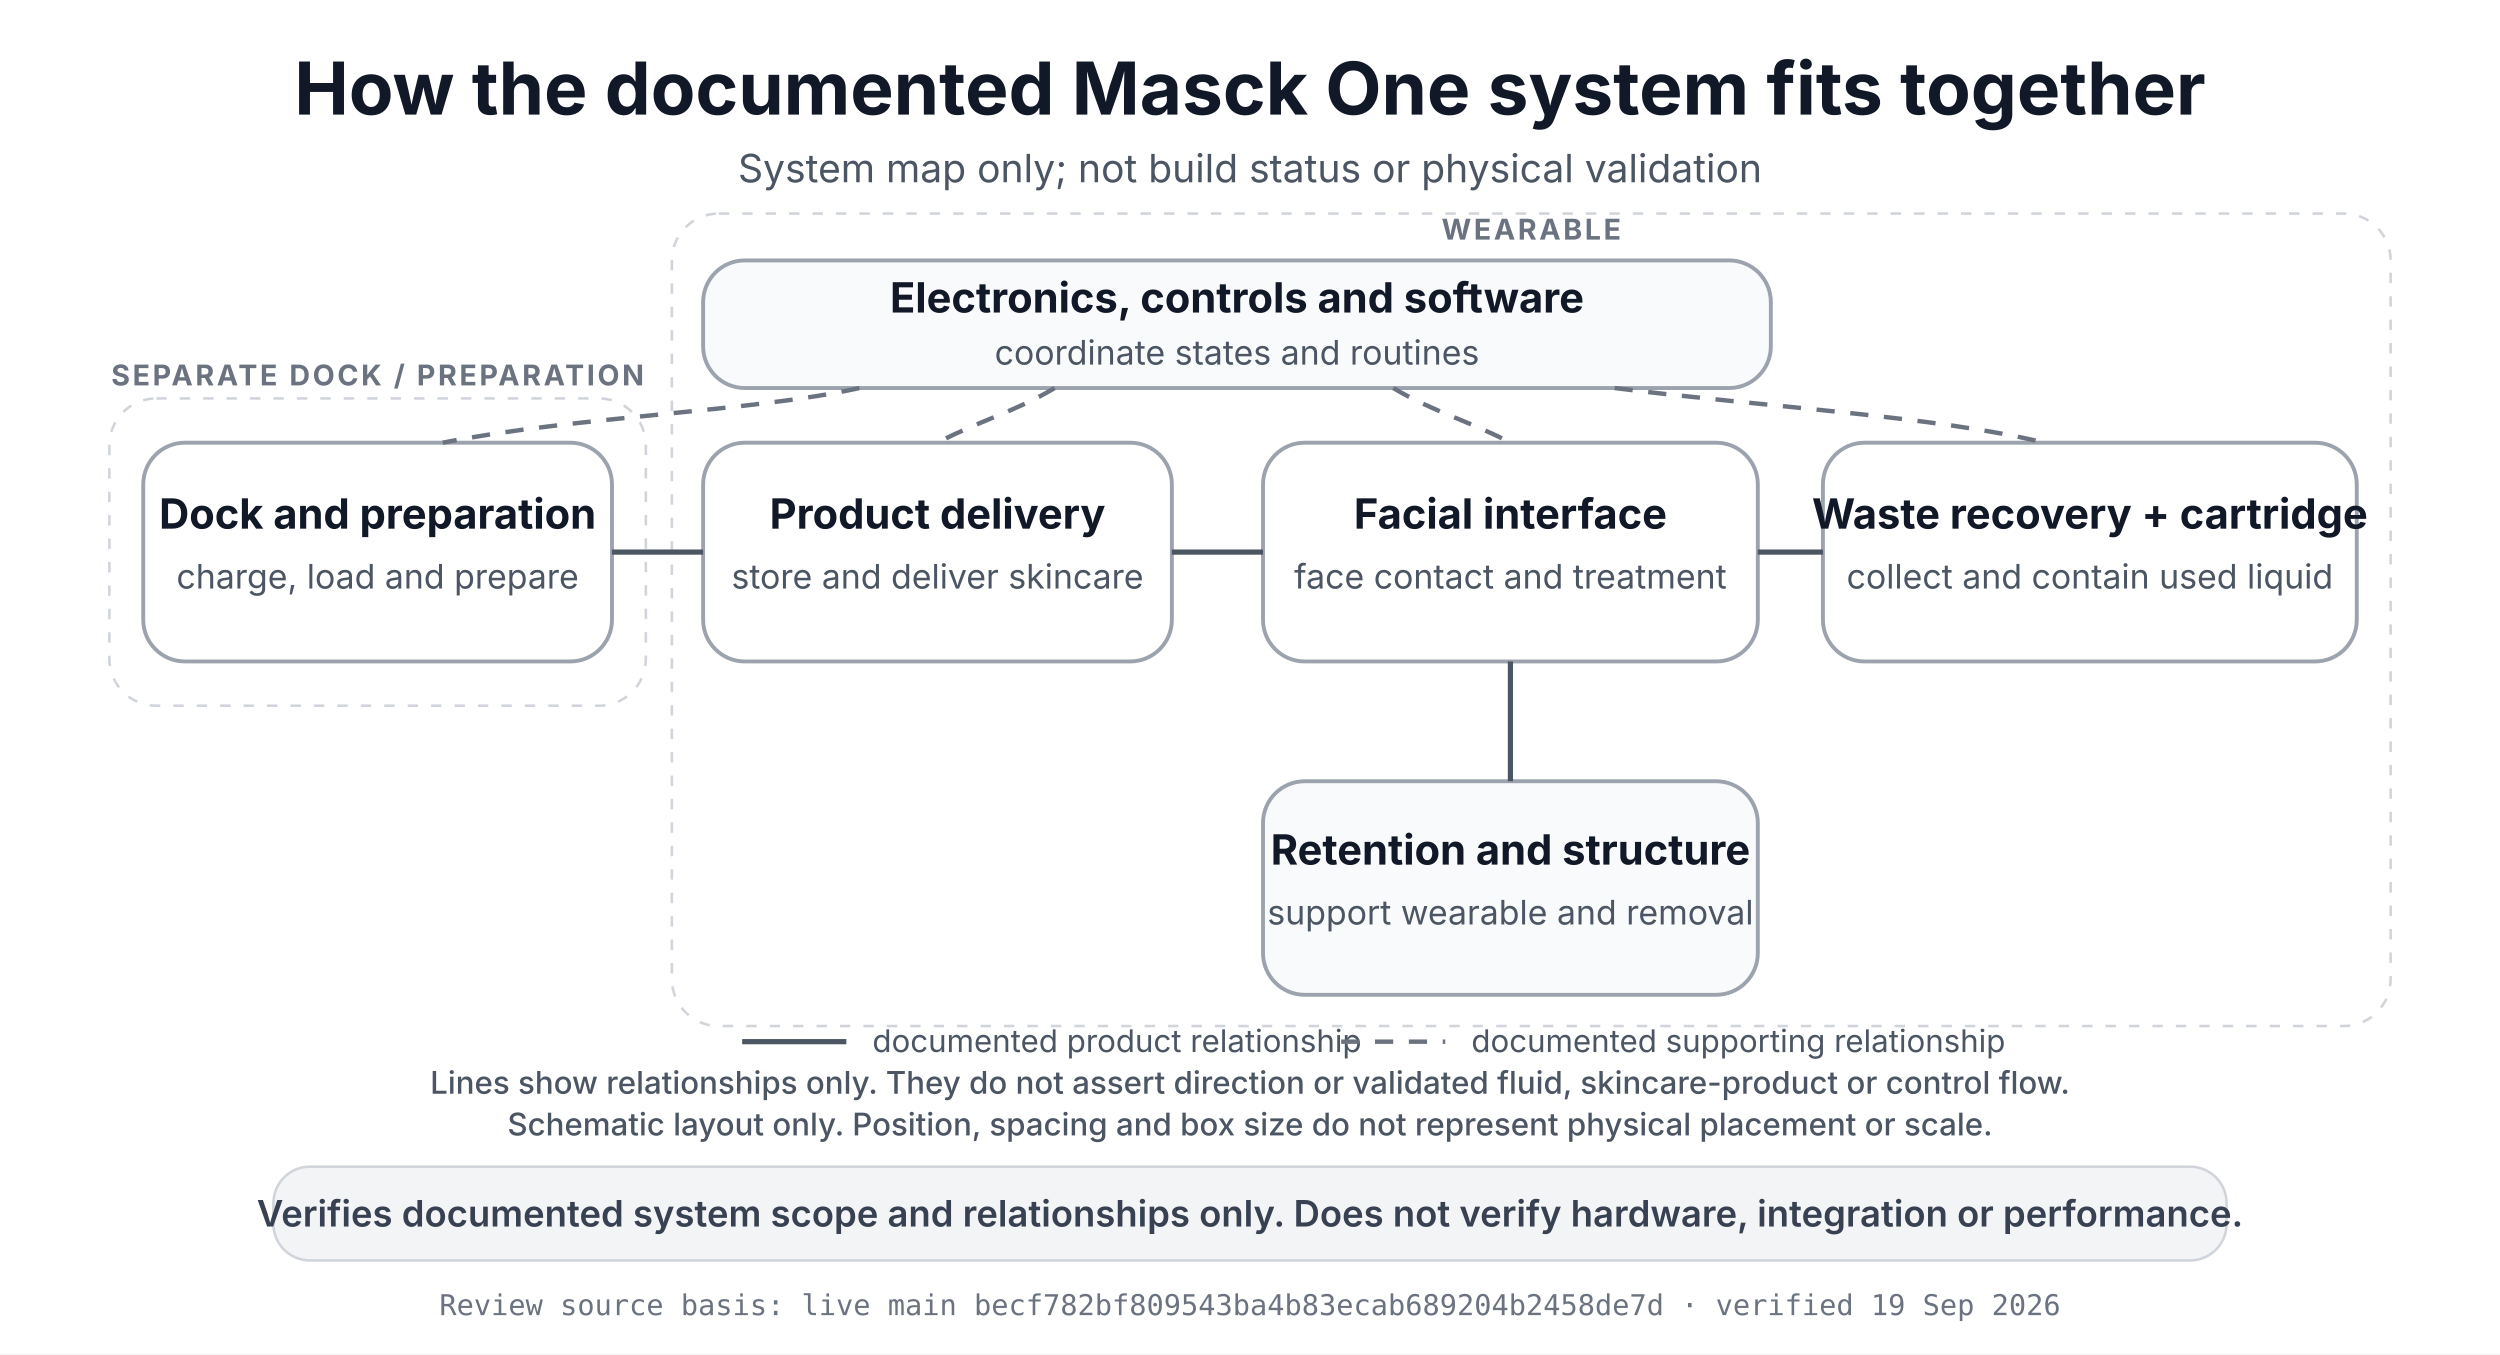
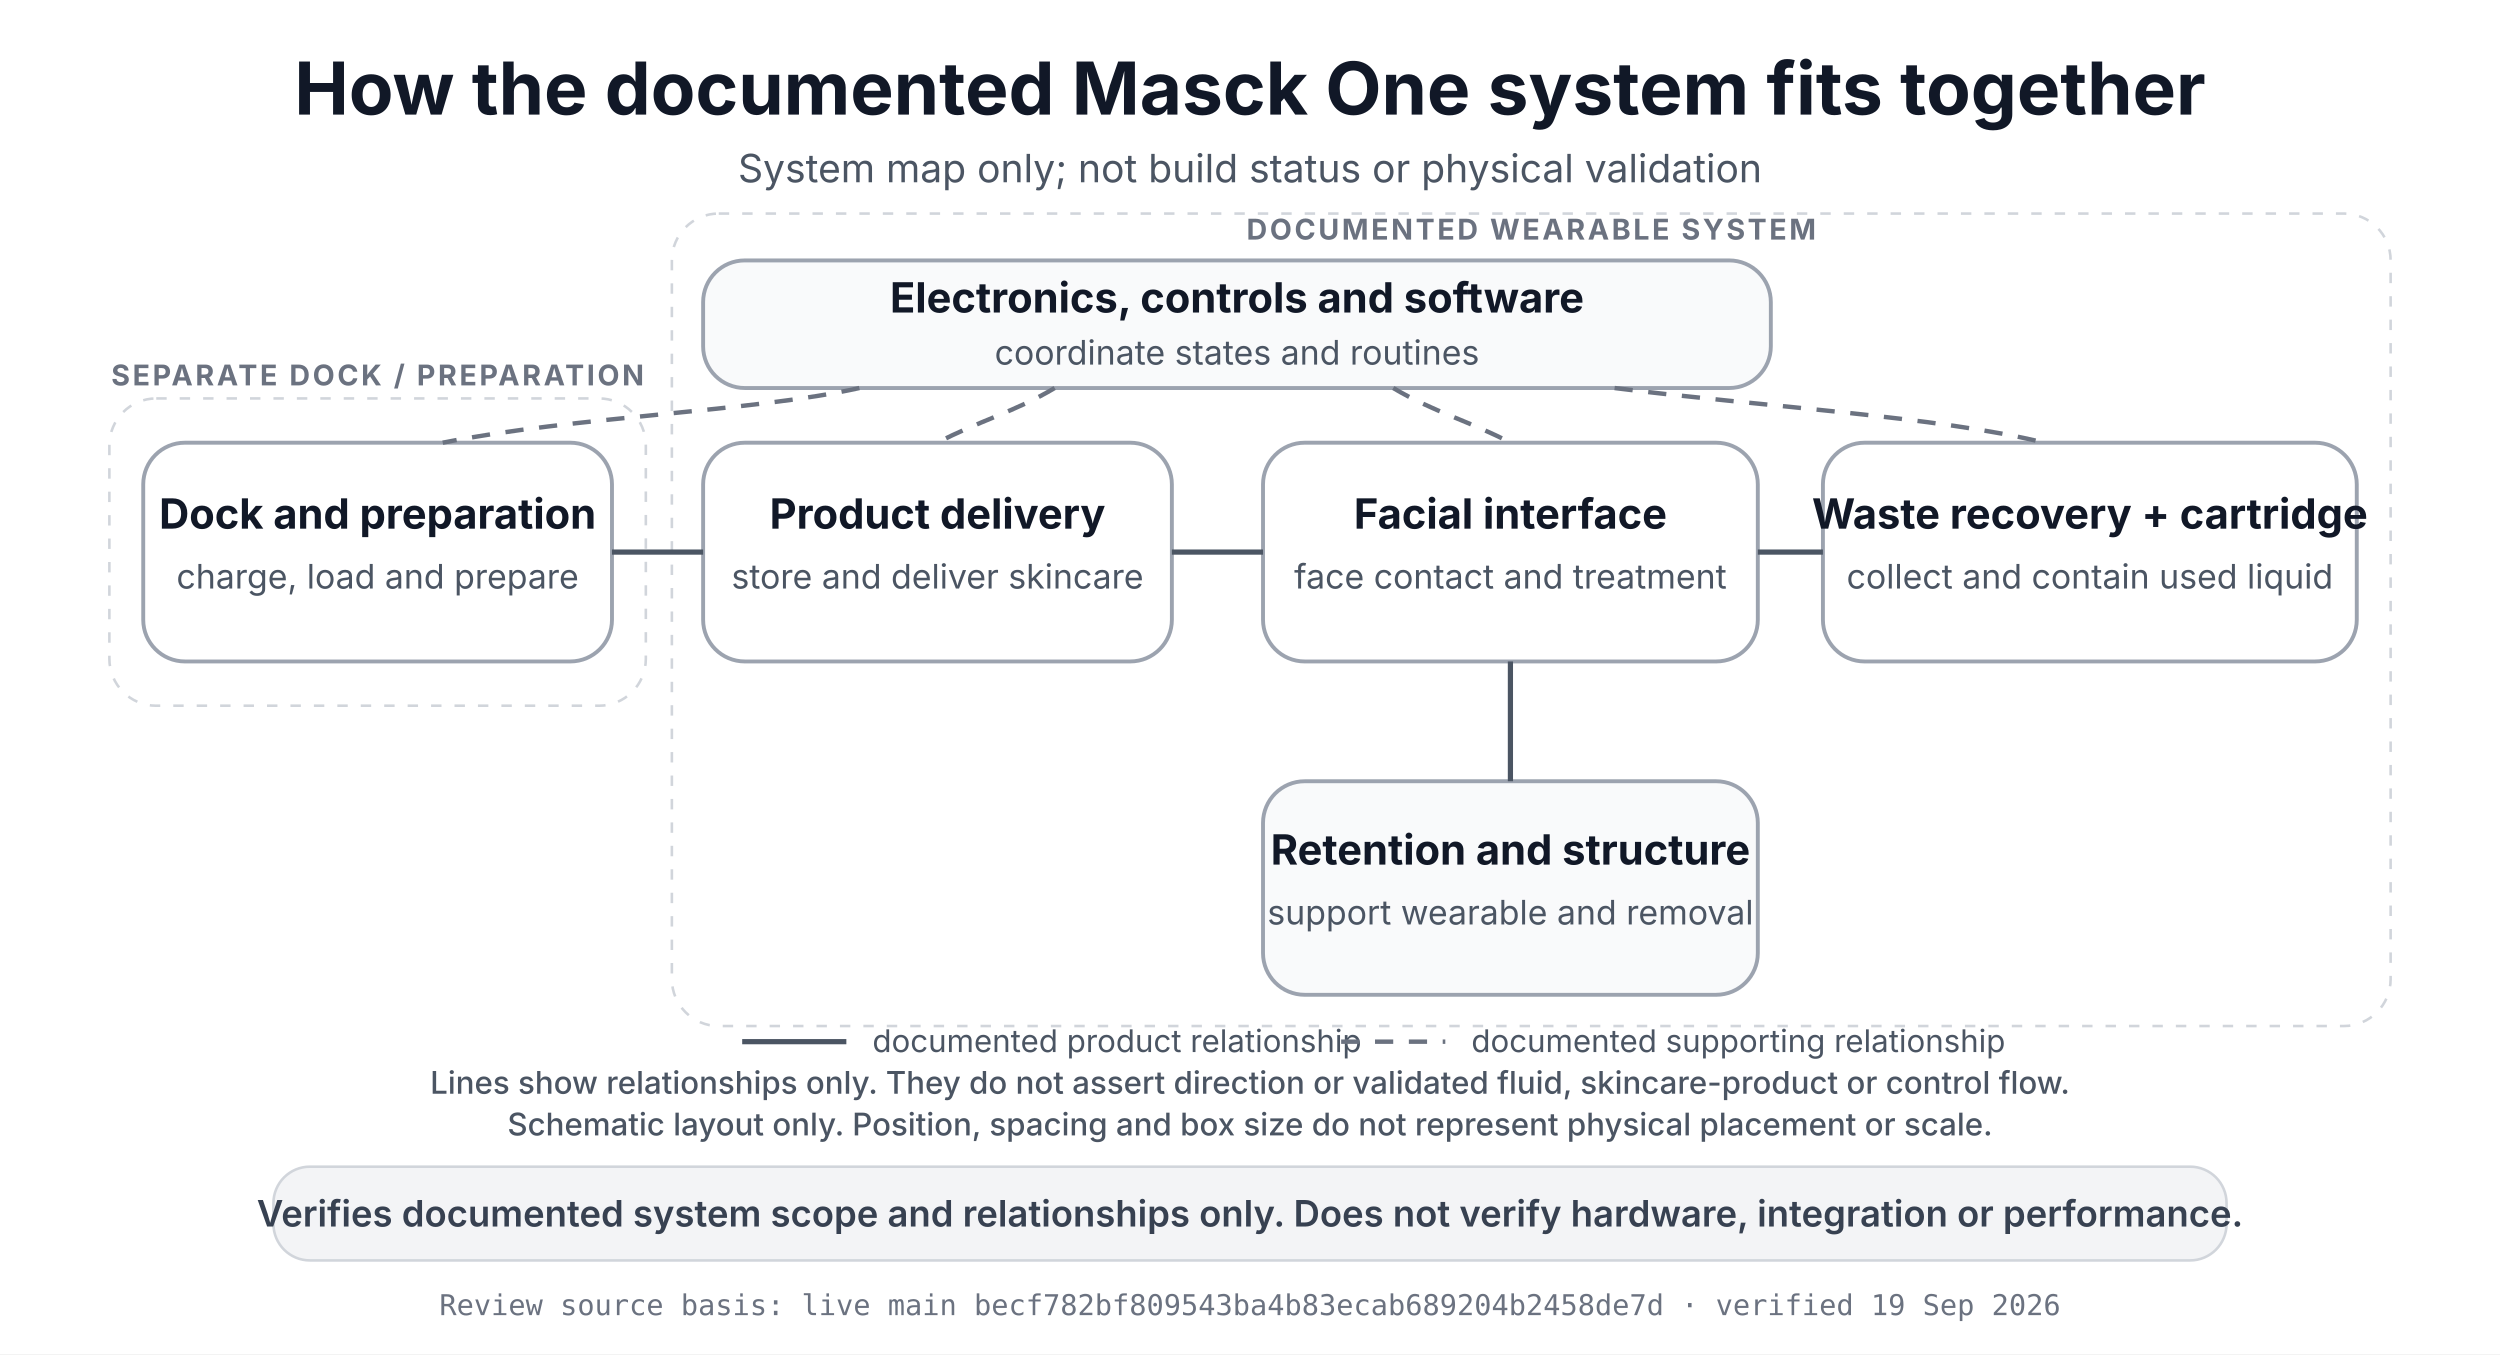
<svg xmlns="http://www.w3.org/2000/svg" width="960" height="520" viewBox="0 0 960 520" role="img" aria-labelledby="title desc">
  <defs>
    <style>
      .title { font: 700 28px system-ui, -apple-system, BlinkMacSystemFont, 'Segoe UI', sans-serif; fill: #111827; }
      .subtitle { font: 400 15px system-ui, -apple-system, BlinkMacSystemFont, 'Segoe UI', sans-serif; fill: #4b5563; }
      .badge { font: 700 9px system-ui, -apple-system, BlinkMacSystemFont, 'Segoe UI', sans-serif; fill: #374151; text-anchor: middle; letter-spacing: 0.45px; }
      .zone { font: 700 11px system-ui, -apple-system, BlinkMacSystemFont, 'Segoe UI', sans-serif; fill: #6b7280; text-anchor: middle; letter-spacing: 1px; }
      .node-title { font: 650 16px system-ui, -apple-system, BlinkMacSystemFont, 'Segoe UI', sans-serif; fill: #111827; text-anchor: middle; }
      .node-sub { font: 400 13px system-ui, -apple-system, BlinkMacSystemFont, 'Segoe UI', sans-serif; fill: #4b5563; text-anchor: middle; }
      .legend { font: 400 12px system-ui, -apple-system, BlinkMacSystemFont, 'Segoe UI', sans-serif; fill: #4b5563; }
      .boundary-note { font: 500 12px system-ui, -apple-system, BlinkMacSystemFont, 'Segoe UI', sans-serif; fill: #4b5563; text-anchor: middle; }
      .footer { font: 600 14px system-ui, -apple-system, BlinkMacSystemFont, 'Segoe UI', sans-serif; fill: #374151; text-anchor: middle; }
      .source { font: 500 11px ui-monospace, SFMono-Regular, Menlo, Consolas, monospace; fill: #6b7280; text-anchor: middle; }
      .box { fill: #ffffff; stroke: #9ca3af; stroke-width: 1.5; rx: 16; }
      .support { fill: #f9fafb; stroke: #9ca3af; stroke-width: 1.5; rx: 16; }
      .zone-box { fill: none; stroke: #d1d5db; stroke-width: 1; stroke-dasharray: 4 5; rx: 18; }
      .relationship { fill: none; stroke: #4b5563; stroke-width: 2; }
      .support-relationship { fill: none; stroke: #6b7280; stroke-width: 1.7; stroke-dasharray: 7 6; }
      .legend-solid { fill: none; stroke: #4b5563; stroke-width: 2; }
      .legend-dashed { fill: none; stroke: #6b7280; stroke-width: 1.7; stroke-dasharray: 7 6; }
    </style>
  </defs>
  <rect width="960" height="520" fill="#ffffff" />
  <text x="480" y="44" class="title" text-anchor="middle">How the documented Masck One system fits together</text>
  <text x="480" y="70" class="subtitle" text-anchor="middle">System map only; not build status or physical validation</text>
  <rect x="300" y="101" width="360" height="24" rx="12" fill="#f3f4f6" stroke="#d1d5db" />
  <text x="480" y="117" class="badge">ORIENTATION ONLY · NOT PHYSICAL LAYOUT · NOT TEST EVIDENCE</text>
  <rect x="42" y="153" width="206" height="118" class="zone-box" />
  <text x="145" y="148" class="zone">SEPARATE DOCK / PREPARATION</text>
  <rect x="258" y="82" width="660" height="312" class="zone-box" />
-   <text x="588" y="92" class="zone">WEARABLE</text>
+   <text x="588" y="92" class="zone">DOCUMENTED WEARABLE SYSTEM</text>
  <rect x="55" y="170" width="180" height="84" class="box" />
  <text x="145" y="203" class="node-title">Dock and preparation</text>
  <text x="145" y="226" class="node-sub">charge, load and prepare</text>
  <rect x="270" y="170" width="180" height="84" class="box" />
  <text x="360" y="203" class="node-title">Product delivery</text>
  <text x="360" y="226" class="node-sub">store and deliver skincare</text>
  <rect x="485" y="170" width="190" height="84" class="box" />
  <text x="580" y="203" class="node-title">Facial interface</text>
  <text x="580" y="226" class="node-sub">face contact and treatment</text>
  <rect x="700" y="170" width="205" height="84" class="box" />
  <text x="802.5" y="203" class="node-title">Waste recovery + cartridge</text>
  <text x="802.5" y="226" class="node-sub">collect and contain used liquid</text>
  <path d="M235 212 H270" class="relationship" />
  <path d="M450 212 H485" class="relationship" />
  <path d="M675 212 H700" class="relationship" />
  <rect x="485" y="300" width="190" height="82" class="support" />
  <text x="580" y="332" class="node-title">Retention and structure</text>
  <text x="580" y="355" class="node-sub">support wearable and removal</text>
  <path d="M580 300 V254" class="relationship" />
  <rect x="270" y="100" width="410" height="49" class="support" />
  <text x="475" y="120" class="node-title">Electronics, controls and software</text>
  <text x="475" y="140" class="node-sub">coordinate states and routines</text>
  <path d="M330 149 C290 158 220 160 170 170" class="support-relationship" />
  <path d="M405 149 C390 158 375 162 360 170" class="support-relationship" />
  <path d="M535 149 C550 158 565 162 580 170" class="support-relationship" />
  <path d="M620 149 C675 156 745 160 785 170" class="support-relationship" />
  <line x1="285" y1="400" x2="325" y2="400" class="legend-solid" />
  <text x="335" y="404" class="legend">documented product relationship</text>
  <line x1="515" y1="400" x2="555" y2="400" class="legend-dashed" />
  <text x="565" y="404" class="legend">documented supporting relationship</text>
  <text x="480" y="420" class="boundary-note">Lines show relationships only. They do not assert direction or validated fluid, skincare-product or control flow.</text>
  <text x="480" y="436" class="boundary-note">Schematic layout only. Position, spacing and box size do not represent physical placement or scale.</text>
  <rect x="105" y="448" width="750" height="36" rx="14" fill="#f3f4f6" stroke="#d1d5db" />
  <text x="480" y="471" class="footer">Verifies documented system scope and relationships only. Does not verify hardware, integration or performance.</text>
  <text x="480" y="505" class="source">Review source basis: live main becf782bf809543ba4b83ecab689204b2458de7d · verified 19 Sep 2026</text>
</svg>
